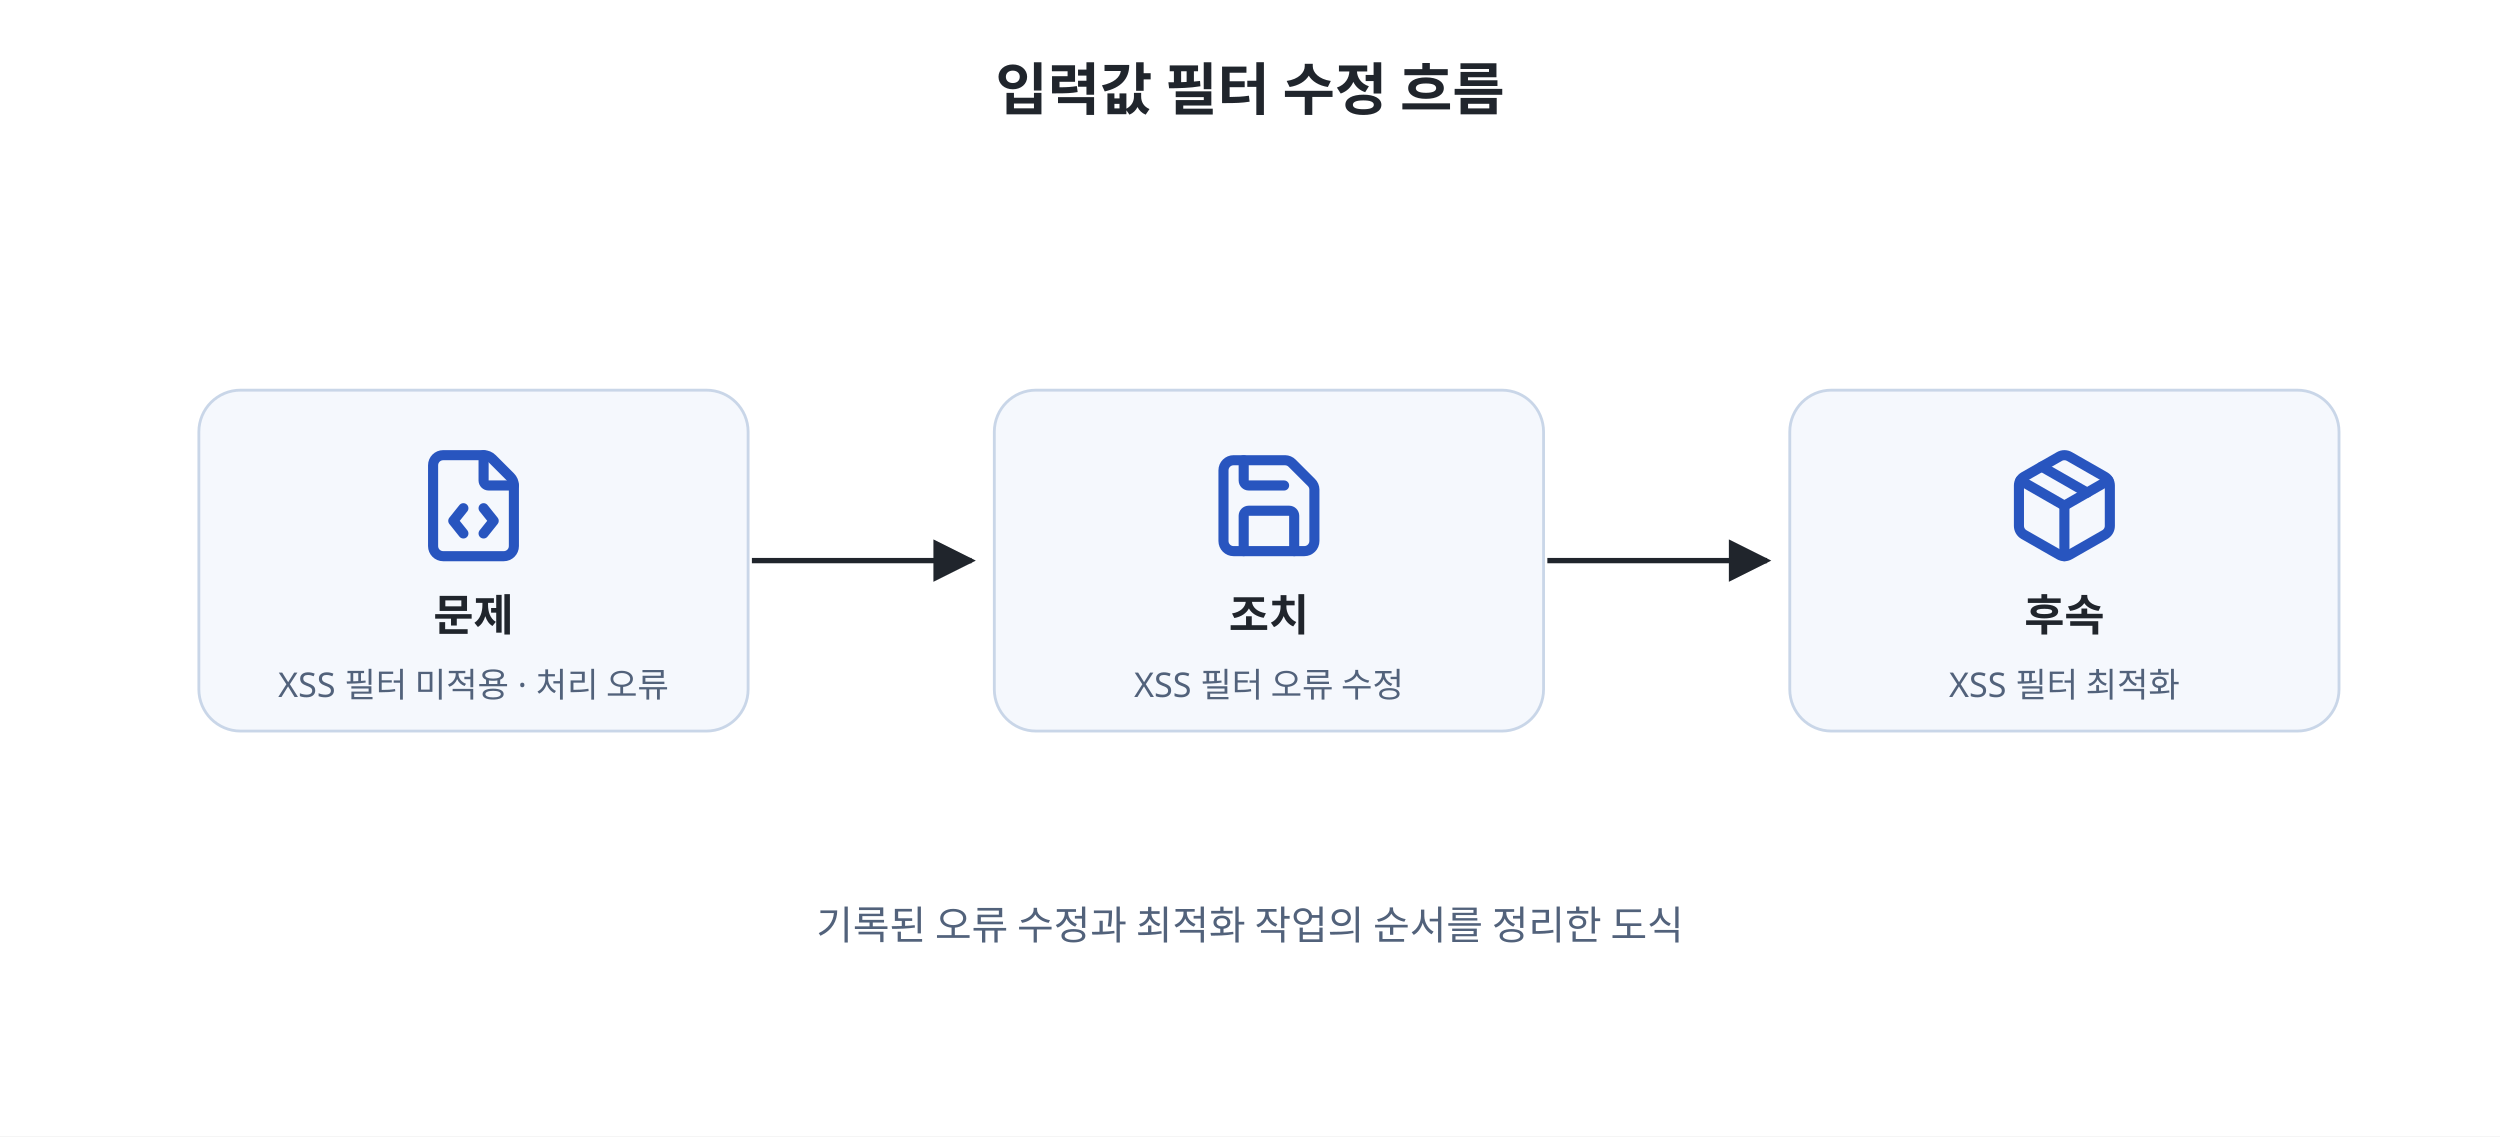
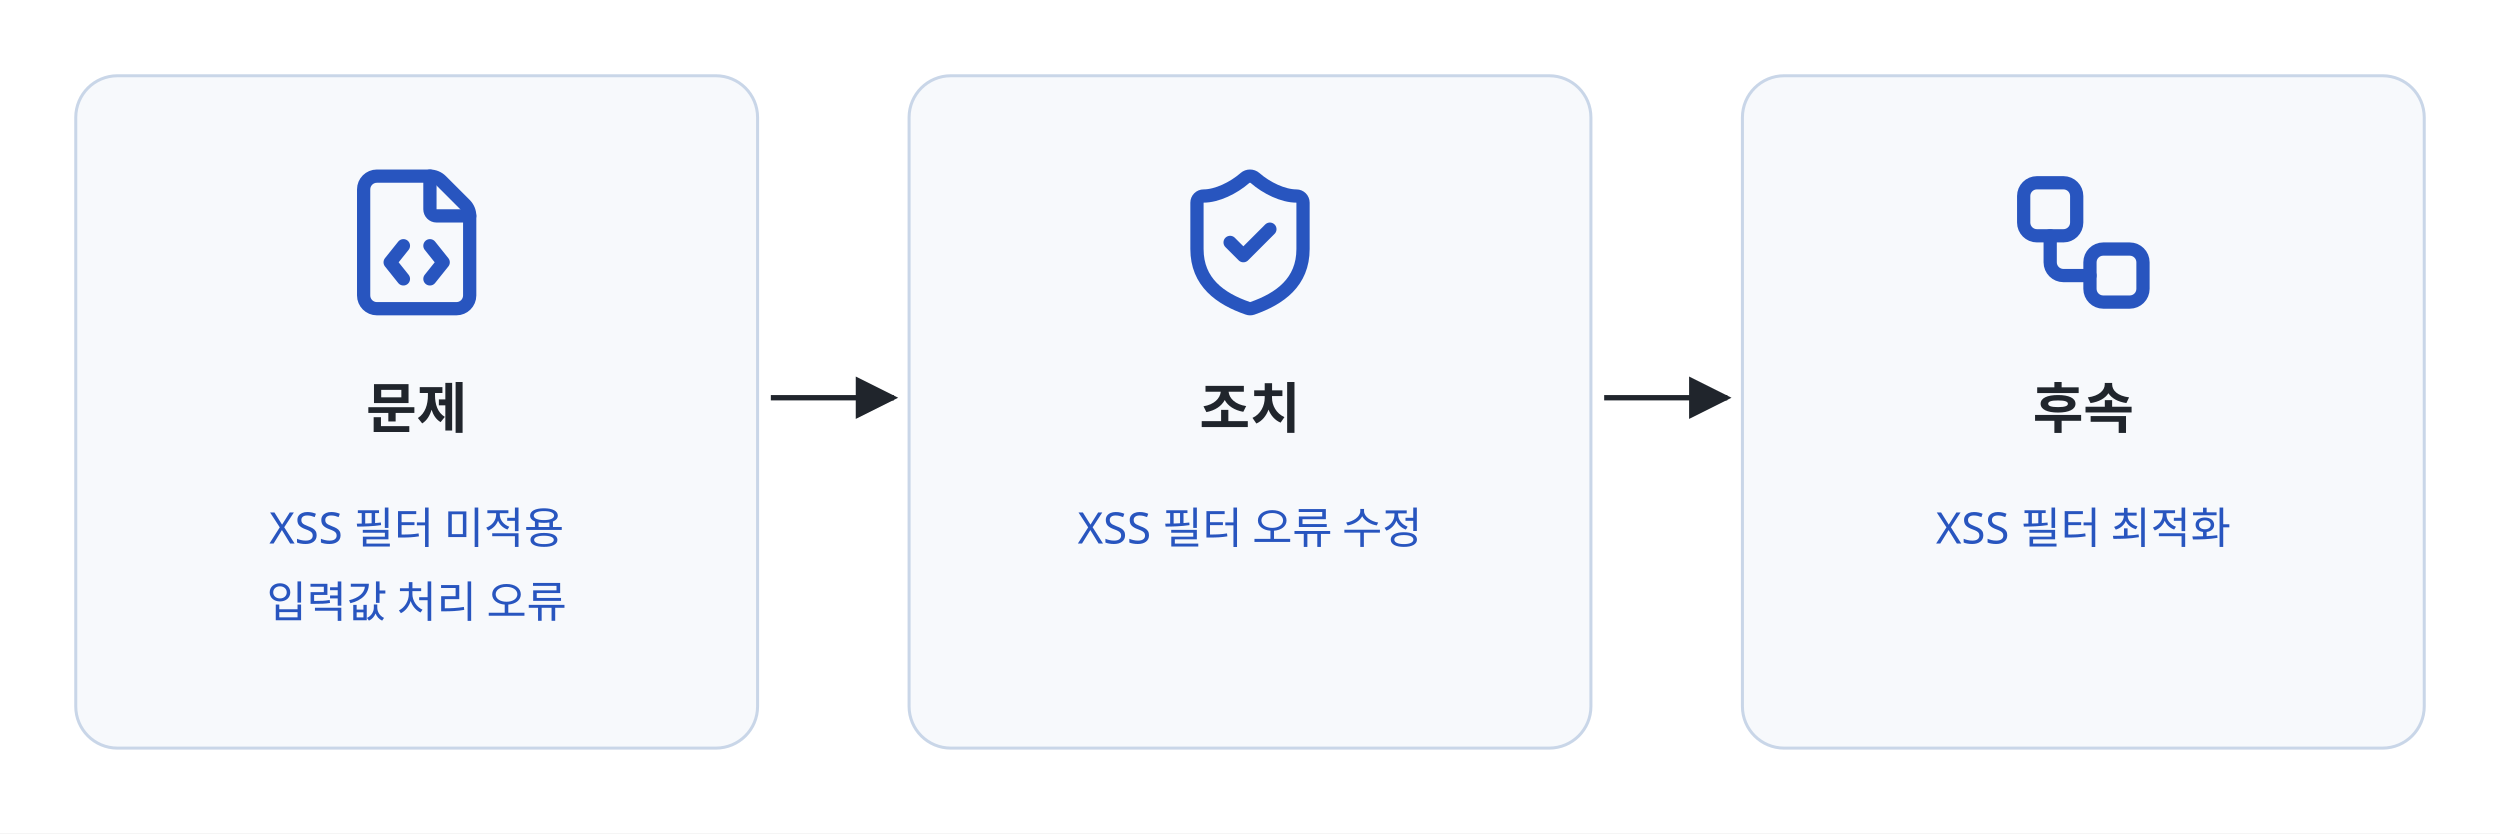
- <svg xmlns="http://www.w3.org/2000/svg" width="1320" height="600" viewBox="0 0 1320 600" role="img" aria-labelledby="title desc">
+ <svg xmlns="http://www.w3.org/2000/svg" width="1320" height="440" viewBox="0 0 1320 440" role="img" aria-labelledby="title desc">
  <defs>
    <marker id="arrow" viewBox="0 0 10 10" refX="9" refY="5" markerWidth="8" markerHeight="8" orient="auto-start-reverse">
      <path d="M 0 0 L 10 5 L 0 10 Z" fill="#20252c" />
    </marker>
    <marker id="arrow-start" viewBox="0 0 10 10" refX="1" refY="5" markerWidth="8" markerHeight="8" orient="auto">
      <path d="M 10 0 L 0 5 L 10 10 Z" fill="#20252c" />
    </marker>
    <symbol id="icon-file-code" viewBox="0 0 24 24">
      <g fill="none" stroke="currentColor" stroke-width="2" stroke-linecap="round" stroke-linejoin="round">
        <path d="M6 22a2 2 0 0 1-2-2V4a2 2 0 0 1 2-2h8a2.4 2.4 0 0 1 1.704.706l3.588 3.588A2.4 2.4 0 0 1 20 8v12a2 2 0 0 1-2 2z" />
        <path d="M14 2v5a1 1 0 0 0 1 1h5" />
        <path d="M10 12.5 8 15l2 2.5" />
        <path d="m14 12.5 2 2.5-2 2.5" />
      </g>
    </symbol>
-     <symbol id="icon-package" viewBox="0 0 24 24">
+     <symbol id="icon-shield-check" viewBox="0 0 24 24">
      <g fill="none" stroke="currentColor" stroke-width="2" stroke-linecap="round" stroke-linejoin="round">
-         <path d="M11 21.73a2 2 0 0 0 2 0l7-4A2 2 0 0 0 21 16V8a2 2 0 0 0-1-1.73l-7-4a2 2 0 0 0-2 0l-7 4A2 2 0 0 0 3 8v8a2 2 0 0 0 1 1.73z" />
-         <path d="M12 22V12" />
-         <polyline points="3.29 7 12 12 20.71 7" />
-         <path d="m7.5 4.27 9 5.15" />
+         <path d="M20 13c0 5-3.5 7.5-7.66 8.95a1 1 0 0 1-.67-.01C7.5 20.5 4 18 4 13V6a1 1 0 0 1 1-1c2 0 4.5-1.2 6.24-2.72a1.17 1.17 0 0 1 1.52 0C14.51 3.81 17 5 19 5a1 1 0 0 1 1 1z" />
+         <path d="m9 12 2 2 4-4" />
      </g>
    </symbol>
-     <symbol id="icon-save" viewBox="0 0 24 24">
+     <symbol id="icon-workflow" viewBox="0 0 24 24">
      <g fill="none" stroke="currentColor" stroke-width="2" stroke-linecap="round" stroke-linejoin="round">
-         <path d="M15.2 3a2 2 0 0 1 1.4.6l3.8 3.8a2 2 0 0 1 .6 1.4V19a2 2 0 0 1-2 2H5a2 2 0 0 1-2-2V5a2 2 0 0 1 2-2z" />
-         <path d="M17 21v-7a1 1 0 0 0-1-1H8a1 1 0 0 0-1 1v7" />
-         <path d="M7 3v4a1 1 0 0 0 1 1h7" />
+         <rect width="8" height="8" x="3" y="3" rx="2" />
+         <path d="M7 11v4a2 2 0 0 0 2 2h4" />
+         <rect width="8" height="8" x="13" y="13" rx="2" />
      </g>
    </symbol>
  </defs>
-   <rect width="1320" height="600" fill="#fff" />
+   <rect width="1320" height="440" fill="#fff" />
  <g font-family="Segoe UI, Apple SD Gothic Neo, Malgun Gothic, sans-serif">
-     <text x="660" y="58" text-anchor="middle" font-size="30" font-weight="700" fill="#20252c">입력값 필터 수정 흐름</text>
-     <rect x="105" y="206" width="290" height="180" rx="22" fill="#f5f8fd" stroke="#c9d6e8" stroke-width="1.5" />
-     <use href="#icon-file-code" x="218" y="235" width="64" height="64" color="#2855bf" />
-     <text x="250" y="333" text-anchor="middle" font-size="23" font-weight="700" fill="#20252c">문제</text>
-     <text x="250" y="368" text-anchor="middle" font-size="18" font-weight="400" fill="#52627b">XSS 필터 미적용 · 처리 오류</text>
-     <path d="M 397 296 L 513 296" fill="none" stroke="#20252c" stroke-width="2.8" stroke-linejoin="round" marker-end="url(#arrow)" />
-     <rect x="525" y="206" width="290" height="180" rx="22" fill="#f5f8fd" stroke="#c9d6e8" stroke-width="1.5" />
-     <use href="#icon-save" x="638" y="235" width="64" height="64" color="#2855bf" />
-     <text x="670" y="333" text-anchor="middle" font-size="23" font-weight="700" fill="#20252c">조치</text>
-     <text x="670" y="368" text-anchor="middle" font-size="18" font-weight="400" fill="#52627b">XSS 필터 오류 수정</text>
-     <path d="M 817 296 L 933 296" fill="none" stroke="#20252c" stroke-width="2.8" stroke-linejoin="round" marker-end="url(#arrow)" />
-     <rect x="945" y="206" width="290" height="180" rx="22" fill="#f5f8fd" stroke="#c9d6e8" stroke-width="1.5" />
-     <use href="#icon-package" x="1058" y="235" width="64" height="64" color="#2855bf" />
-     <text x="1090" y="333" text-anchor="middle" font-size="23" font-weight="700" fill="#20252c">후속</text>
-     <text x="1090" y="368" text-anchor="middle" font-size="18" font-weight="400" fill="#52627b">XSS 필터 최적화</text>
-     <text x="660" y="496" text-anchor="middle" font-size="21" font-weight="400" fill="#52627b">기록된 오류 수정과 최적화 작업의 순서를 정리한 도식</text>
+     <rect x="40" y="40" width="360" height="355" rx="22" fill="#f7f9fc" stroke="#c9d6e8" stroke-width="1.6" />
+     <use href="#icon-file-code" x="178" y="86" width="84" height="84" color="#2855bf" />
+     <text x="220" y="226" text-anchor="middle" font-size="29" font-weight="700" fill="#20252c">문제</text>
+     <text x="220" y="287" text-anchor="middle" font-size="23" font-weight="400" fill="#2855bf">XSS 필터 미적용</text>
+     <text x="220" y="326" text-anchor="middle" font-size="23" font-weight="400" fill="#2855bf">입력값 처리 오류</text>
+     <path d="M 407 210 L 472 210" fill="none" stroke="#20252c" stroke-width="2.8" stroke-linejoin="round" marker-end="url(#arrow)" />
+     <rect x="480" y="40" width="360" height="355" rx="22" fill="#f7f9fc" stroke="#c9d6e8" stroke-width="1.6" />
+     <use href="#icon-shield-check" x="618" y="86" width="84" height="84" color="#2855bf" />
+     <text x="660" y="226" text-anchor="middle" font-size="29" font-weight="700" fill="#20252c">조치</text>
+     <text x="660" y="287" text-anchor="middle" font-size="23" font-weight="400" fill="#2855bf">XSS 필터 오류 수정</text>
+     <path d="M 847 210 L 912 210" fill="none" stroke="#20252c" stroke-width="2.8" stroke-linejoin="round" marker-end="url(#arrow)" />
+     <rect x="920" y="40" width="360" height="355" rx="22" fill="#f7f9fc" stroke="#c9d6e8" stroke-width="1.6" />
+     <use href="#icon-workflow" x="1058" y="86" width="84" height="84" color="#2855bf" />
+     <text x="1100" y="226" text-anchor="middle" font-size="29" font-weight="700" fill="#20252c">후속</text>
+     <text x="1100" y="287" text-anchor="middle" font-size="23" font-weight="400" fill="#2855bf">XSS 필터 최적화</text>
  </g>
</svg>
